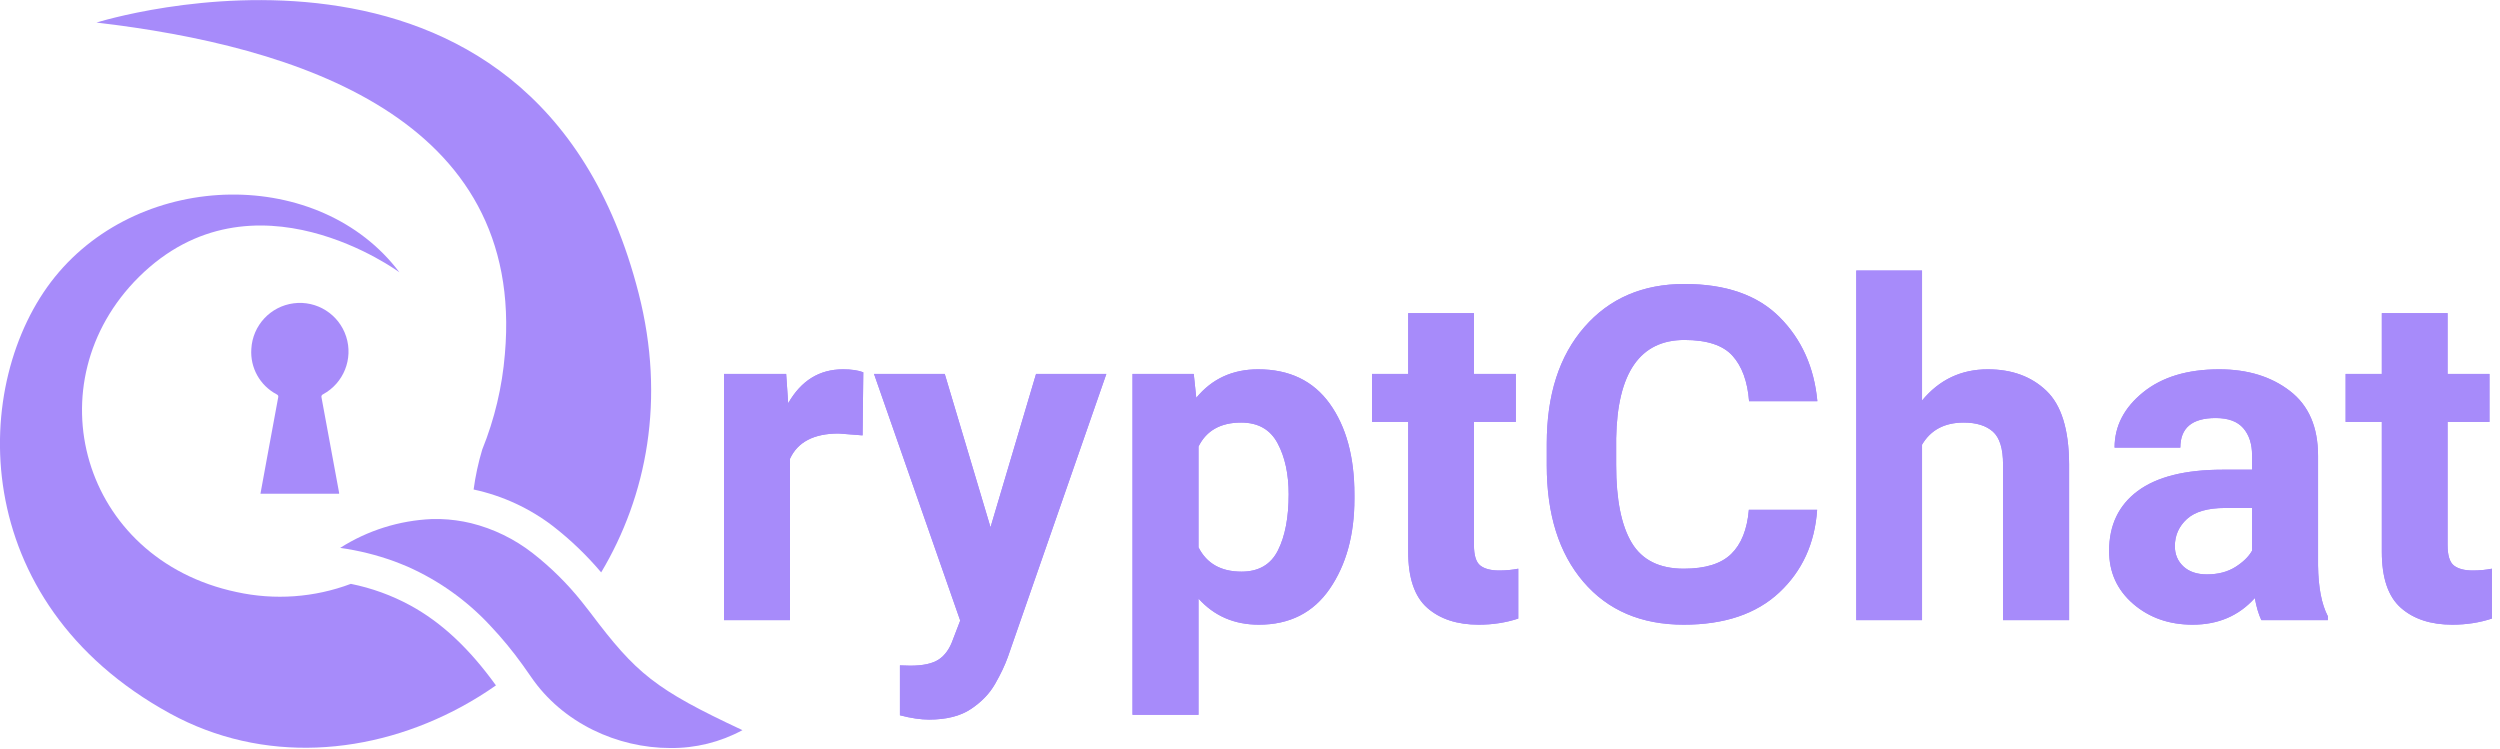
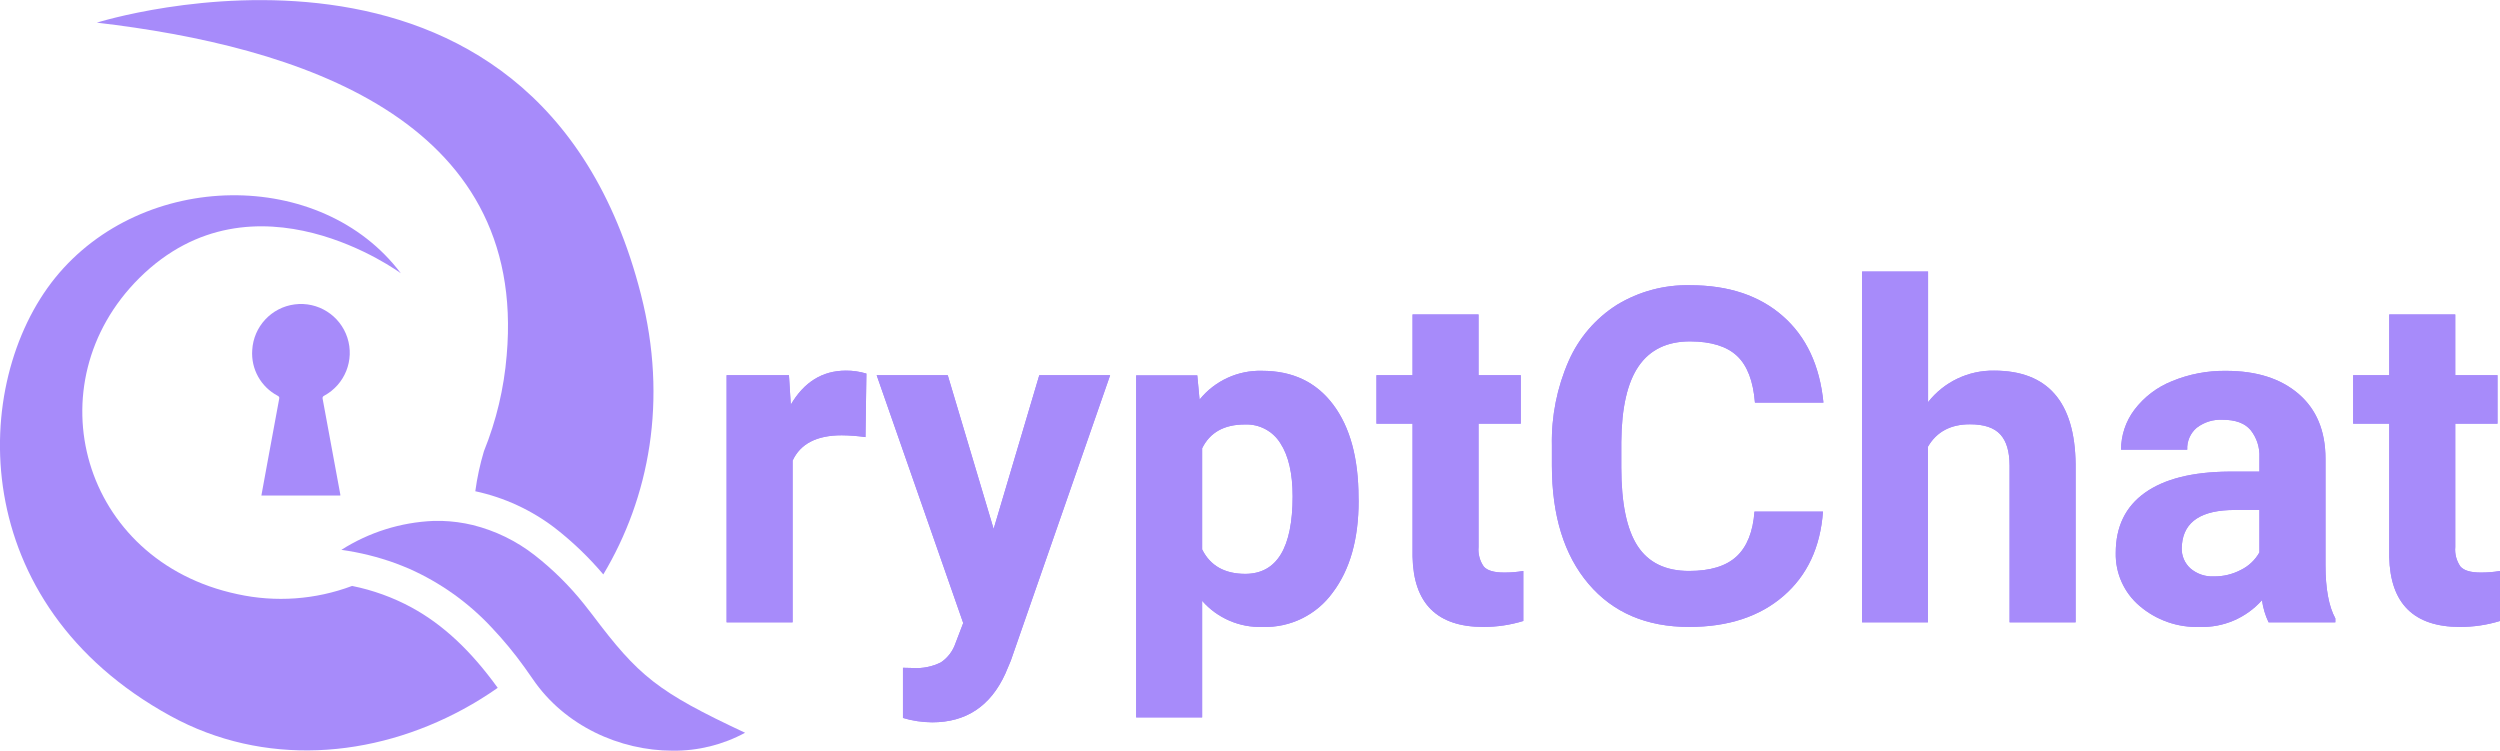
- <svg xmlns="http://www.w3.org/2000/svg" id="Layer_1" data-name="Layer 1" viewBox="0 0 542.9 162.44">
+ <svg xmlns="http://www.w3.org/2000/svg" id="Layer_1" data-name="Layer 1" viewBox="0 0 540.97 162.44">
  <defs>
-     <style>.cls-1,.cls-2{fill:#a78bfa;}.cls-2{font-size:101.22px;font-family:Roboto-Bold, Roboto;font-weight:700;}</style>
+     <style>.cls-1{fill:#a78bfa;}</style>
  </defs>
  <path class="cls-1" d="M85.48,319.92c.51-2.74,1-5.44,1.49-8.13.79-4.27,1.57-8.55,2.37-12.83.07-.35-.08-.48-.35-.63a10.34,10.34,0,0,1-5.49-9.88,10.56,10.56,0,1,1,15.58,9.87.56.56,0,0,0-.34.7q1.92,10.34,3.82,20.69a1.43,1.43,0,0,1,0,.21Z" transform="translate(-28.92 -212.7)" />
  <path class="cls-1" d="M136.62,361.54a76.48,76.48,0,0,1-7.4,4.59c-19.64,10.69-43.22,12.55-63.38,1.51-44.37-24.31-43.4-72-25-94.8,19-23.46,57.6-23.9,74.82-1,0,0-31.79-23.53-56.57,1C36,295.76,46.5,334.11,80.3,341.27a43.85,43.85,0,0,0,24.81-1.78A46,46,0,0,1,118,344.16C124.86,347.9,130.85,353.55,136.62,361.54Z" transform="translate(-28.92 -212.7)" />
  <path class="cls-1" d="M159.47,337a69.76,69.76,0,0,0-10.41-10A43.27,43.27,0,0,0,131.77,319a56.19,56.19,0,0,1,1.87-8.67,70.54,70.54,0,0,0,4.92-20.73c4.52-51.36-45.3-66.92-88.69-72,0,0,95.06-30,117.74,58.81C173.49,299.41,169.39,320.39,159.47,337Z" transform="translate(-28.92 -212.7)" />
  <path class="cls-1" d="M190.15,371.26a32.17,32.17,0,0,1-15.68,3.88c-11.45,0-23.38-5.4-30.25-15.48-.59-.87-1.19-1.72-1.8-2.56a82.19,82.19,0,0,0-7.08-8.58,54.73,54.73,0,0,0-17.92-12.77c-1-.41-1.91-.8-2.9-1.16a57.85,57.85,0,0,0-11.73-2.91,40.27,40.27,0,0,1,19.92-6.26h.8l1.08,0a32.75,32.75,0,0,1,6.62.89,35.79,35.79,0,0,1,13.41,6.53,64.22,64.22,0,0,1,10.64,10.53c.63.78,1.24,1.56,1.84,2.35C167.1,359,171.13,362.36,190.15,371.26Z" transform="translate(-28.92 -212.7)" />
-   <text class="cls-2" transform="translate(151.74 134.67)">ryptChat</text>
-   <text class="cls-2" transform="translate(151.74 134.67)">ryptChat</text>
+   <path class="cls-1" d="M216.2,307.28a39.31,39.31,0,0,0-5.14-.39q-8.1,0-10.63,5.48v35H186.15V293.89h13.49l.4,6.37q4.31-7.35,11.91-7.36a15,15,0,0,1,4.45.64Z" transform="translate(-28.92 -212.7)" />
+   <path class="cls-1" d="M243.93,327.15l9.88-33.26h15.33l-21.5,61.78-1.19,2.82Q241.65,369,230.63,369a22.68,22.68,0,0,1-6.32-.94V357.2l2.17.05a11.84,11.84,0,0,0,6.06-1.23,8.1,8.1,0,0,0,3.13-4.11l1.68-4.39-18.73-53.63H234Z" transform="translate(-28.92 -212.7)" />
+   <path class="cls-1" d="M322.91,321.12q0,12.36-5.61,19.8a18,18,0,0,1-15.15,7.44,16.67,16.67,0,0,1-13.1-5.64v25.21H274.77v-74H288l.49,5.24a16.79,16.79,0,0,1,13.54-6.23q9.88,0,15.37,7.31t5.49,20.17Zm-14.28-1q0-7.45-2.65-11.51a8.61,8.61,0,0,0-7.68-4.06q-6.72,0-9.25,5.15v21.89q2.63,5.29,9.35,5.29Q308.63,336.84,308.63,320.08Z" transform="translate(-28.92 -212.7)" />
+   <path class="cls-1" d="M348.86,280.74v13.15H358v10.48h-9.14v26.69a6.38,6.38,0,0,0,1.14,4.25c.75.85,2.2,1.28,4.35,1.28a22.88,22.88,0,0,0,4.2-.34v10.82a29.33,29.33,0,0,1-8.65,1.29q-15,0-15.32-15.18V304.37h-7.81V293.89h7.81V280.74Z" transform="translate(-28.92 -212.7)" />
+   <path class="cls-1" d="M423.39,323.4q-.84,11.61-8.57,18.28t-20.39,6.68q-13.85,0-21.77-9.32t-7.93-25.58v-4.4a43.15,43.15,0,0,1,3.65-18.29,27.45,27.45,0,0,1,10.46-12.13,29.24,29.24,0,0,1,15.79-4.22q12.45,0,20.06,6.67t8.8,18.73H408.67q-.56-7-3.88-10.11t-10.16-3.14q-7.41,0-11.1,5.32t-3.78,16.48v5.44q0,11.65,3.53,17.05t11.15,5.39q6.87,0,10.26-3.14t3.88-9.71Z" transform="translate(-28.92 -212.7)" />
+   <path class="cls-1" d="M446.13,299.72a17.82,17.82,0,0,1,14.28-6.82q17.4,0,17.65,20.22v34.25H463.77V313.51c0-3.06-.65-5.33-2-6.8s-3.51-2.2-6.58-2.2q-6.27,0-9.09,4.85v38H431.85V271.45h14.28Z" transform="translate(-28.92 -212.7)" />
+   <path class="cls-1" d="M519.82,347.37a16,16,0,0,1-1.43-4.8,17.28,17.28,0,0,1-13.49,5.79,19,19,0,0,1-13-4.55,14.62,14.62,0,0,1-5.16-11.47q0-8.5,6.3-13t18.21-4.59h6.58v-3.07a8.8,8.8,0,0,0-1.91-5.93c-1.26-1.48-3.27-2.22-6-2.22a8.47,8.47,0,0,0-5.66,1.73,5.85,5.85,0,0,0-2.05,4.74H487.89a14.38,14.38,0,0,1,2.87-8.6,19,19,0,0,1,8.11-6.2,29.5,29.5,0,0,1,11.76-2.25q9.89,0,15.69,5t5.81,14V335q0,7.61,2.13,11.52v.84ZM508,337.43a12.28,12.28,0,0,0,5.83-1.41,9.29,9.29,0,0,0,4-3.78v-9.19h-5.34q-10.73,0-11.42,7.41l-.05.84a5.72,5.72,0,0,0,1.88,4.4A7.27,7.27,0,0,0,508,337.43Z" transform="translate(-28.92 -212.7)" />
+   <path class="cls-1" d="M560.21,280.74v13.15h9.14v10.48h-9.14v26.69a6.38,6.38,0,0,0,1.13,4.25c.76.85,2.21,1.28,4.35,1.28a22.88,22.88,0,0,0,4.2-.34v10.82a29.28,29.28,0,0,1-8.65,1.29q-15,0-15.32-15.18V304.37h-7.81V293.89h7.81V280.74Z" transform="translate(-28.92 -212.7)" />
+   <path class="cls-1" d="M216.2,307.28a39.31,39.31,0,0,0-5.14-.39q-8.1,0-10.63,5.48v35H186.15V293.89h13.49l.4,6.37q4.31-7.35,11.91-7.36a15,15,0,0,1,4.45.64Z" transform="translate(-28.92 -212.7)" />
+   <path class="cls-1" d="M243.93,327.15l9.88-33.26h15.33l-21.5,61.78-1.19,2.82Q241.65,369,230.63,369a22.68,22.68,0,0,1-6.32-.94V357.2l2.17.05a11.84,11.84,0,0,0,6.06-1.23,8.1,8.1,0,0,0,3.13-4.11l1.68-4.39-18.73-53.63H234Z" transform="translate(-28.92 -212.7)" />
+   <path class="cls-1" d="M322.91,321.12q0,12.36-5.61,19.8a18,18,0,0,1-15.15,7.44,16.67,16.67,0,0,1-13.1-5.64v25.21H274.77v-74H288l.49,5.24a16.79,16.79,0,0,1,13.54-6.23q9.88,0,15.37,7.31t5.49,20.17Zm-14.28-1q0-7.45-2.65-11.51a8.61,8.61,0,0,0-7.68-4.06q-6.72,0-9.25,5.15v21.89q2.63,5.29,9.35,5.29Q308.63,336.84,308.63,320.08Z" transform="translate(-28.92 -212.7)" />
+   <path class="cls-1" d="M348.86,280.74v13.15H358v10.48h-9.14v26.69a6.38,6.38,0,0,0,1.14,4.25c.75.85,2.2,1.28,4.35,1.28a22.88,22.88,0,0,0,4.2-.34v10.82a29.33,29.33,0,0,1-8.65,1.29q-15,0-15.32-15.18V304.37h-7.81V293.89h7.81V280.74Z" transform="translate(-28.92 -212.7)" />
+   <path class="cls-1" d="M423.39,323.4q-.84,11.61-8.57,18.28t-20.39,6.68q-13.85,0-21.77-9.32t-7.93-25.58v-4.4a43.15,43.15,0,0,1,3.65-18.29,27.45,27.45,0,0,1,10.46-12.13,29.24,29.24,0,0,1,15.79-4.22q12.45,0,20.06,6.67t8.8,18.73H408.67q-.56-7-3.88-10.11t-10.16-3.14q-7.41,0-11.1,5.32t-3.78,16.48v5.44q0,11.65,3.53,17.05t11.15,5.39q6.87,0,10.26-3.14t3.88-9.71Z" transform="translate(-28.92 -212.7)" />
+   <path class="cls-1" d="M446.13,299.72a17.82,17.82,0,0,1,14.28-6.82q17.4,0,17.65,20.22v34.25H463.77V313.51c0-3.06-.65-5.33-2-6.8s-3.51-2.2-6.58-2.2q-6.27,0-9.09,4.85v38H431.85V271.45h14.28Z" transform="translate(-28.92 -212.7)" />
+   <path class="cls-1" d="M519.82,347.37a16,16,0,0,1-1.43-4.8,17.28,17.28,0,0,1-13.49,5.79,19,19,0,0,1-13-4.55,14.62,14.62,0,0,1-5.16-11.47q0-8.5,6.3-13t18.21-4.59h6.58v-3.07a8.8,8.8,0,0,0-1.91-5.93c-1.26-1.48-3.27-2.22-6-2.22a8.47,8.47,0,0,0-5.66,1.73,5.85,5.85,0,0,0-2.05,4.74H487.89a14.38,14.38,0,0,1,2.87-8.6,19,19,0,0,1,8.11-6.2,29.5,29.5,0,0,1,11.76-2.25q9.89,0,15.69,5t5.81,14V335q0,7.61,2.13,11.52v.84ZM508,337.43a12.28,12.28,0,0,0,5.83-1.41,9.29,9.29,0,0,0,4-3.78v-9.19h-5.34q-10.73,0-11.42,7.41l-.05.84a5.72,5.72,0,0,0,1.88,4.4A7.27,7.27,0,0,0,508,337.43Z" transform="translate(-28.92 -212.7)" />
+   <path class="cls-1" d="M560.21,280.74v13.15h9.14v10.48h-9.14v26.69a6.38,6.38,0,0,0,1.13,4.25c.76.85,2.21,1.28,4.35,1.28a22.88,22.88,0,0,0,4.2-.34v10.82a29.28,29.28,0,0,1-8.65,1.29q-15,0-15.32-15.18V304.37h-7.81V293.89h7.81V280.74Z" transform="translate(-28.92 -212.7)" />
</svg>
